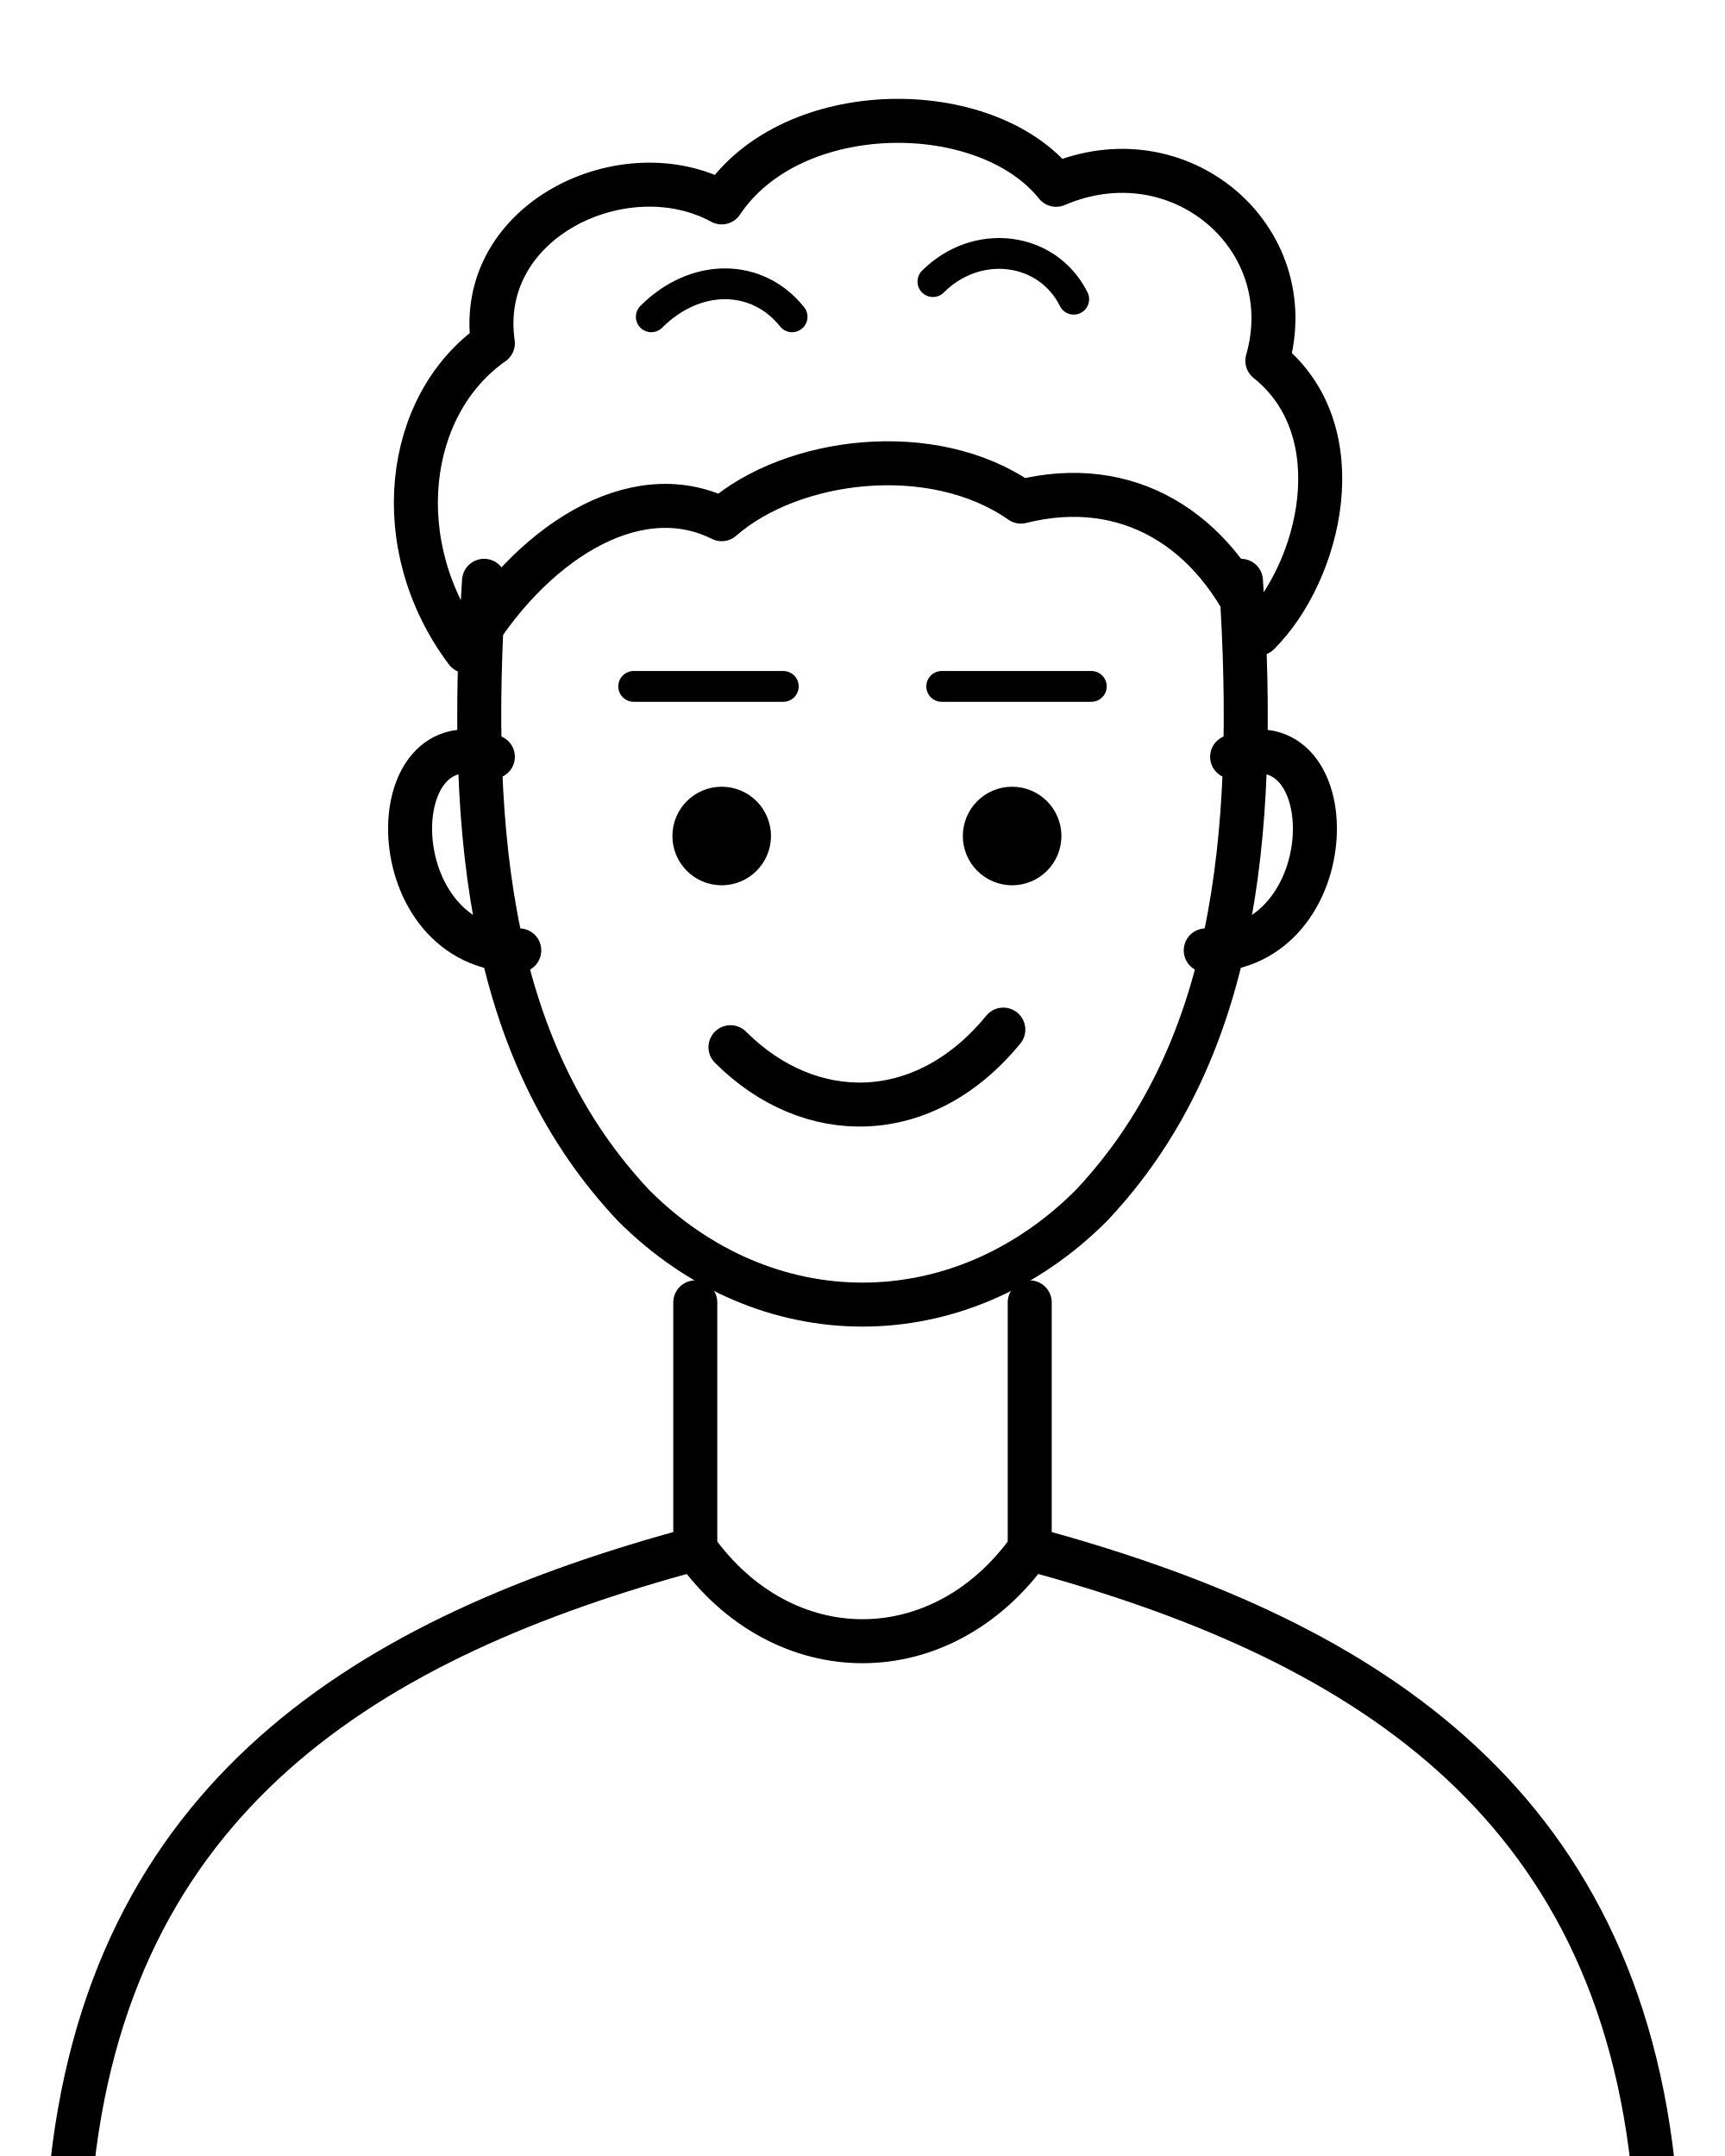
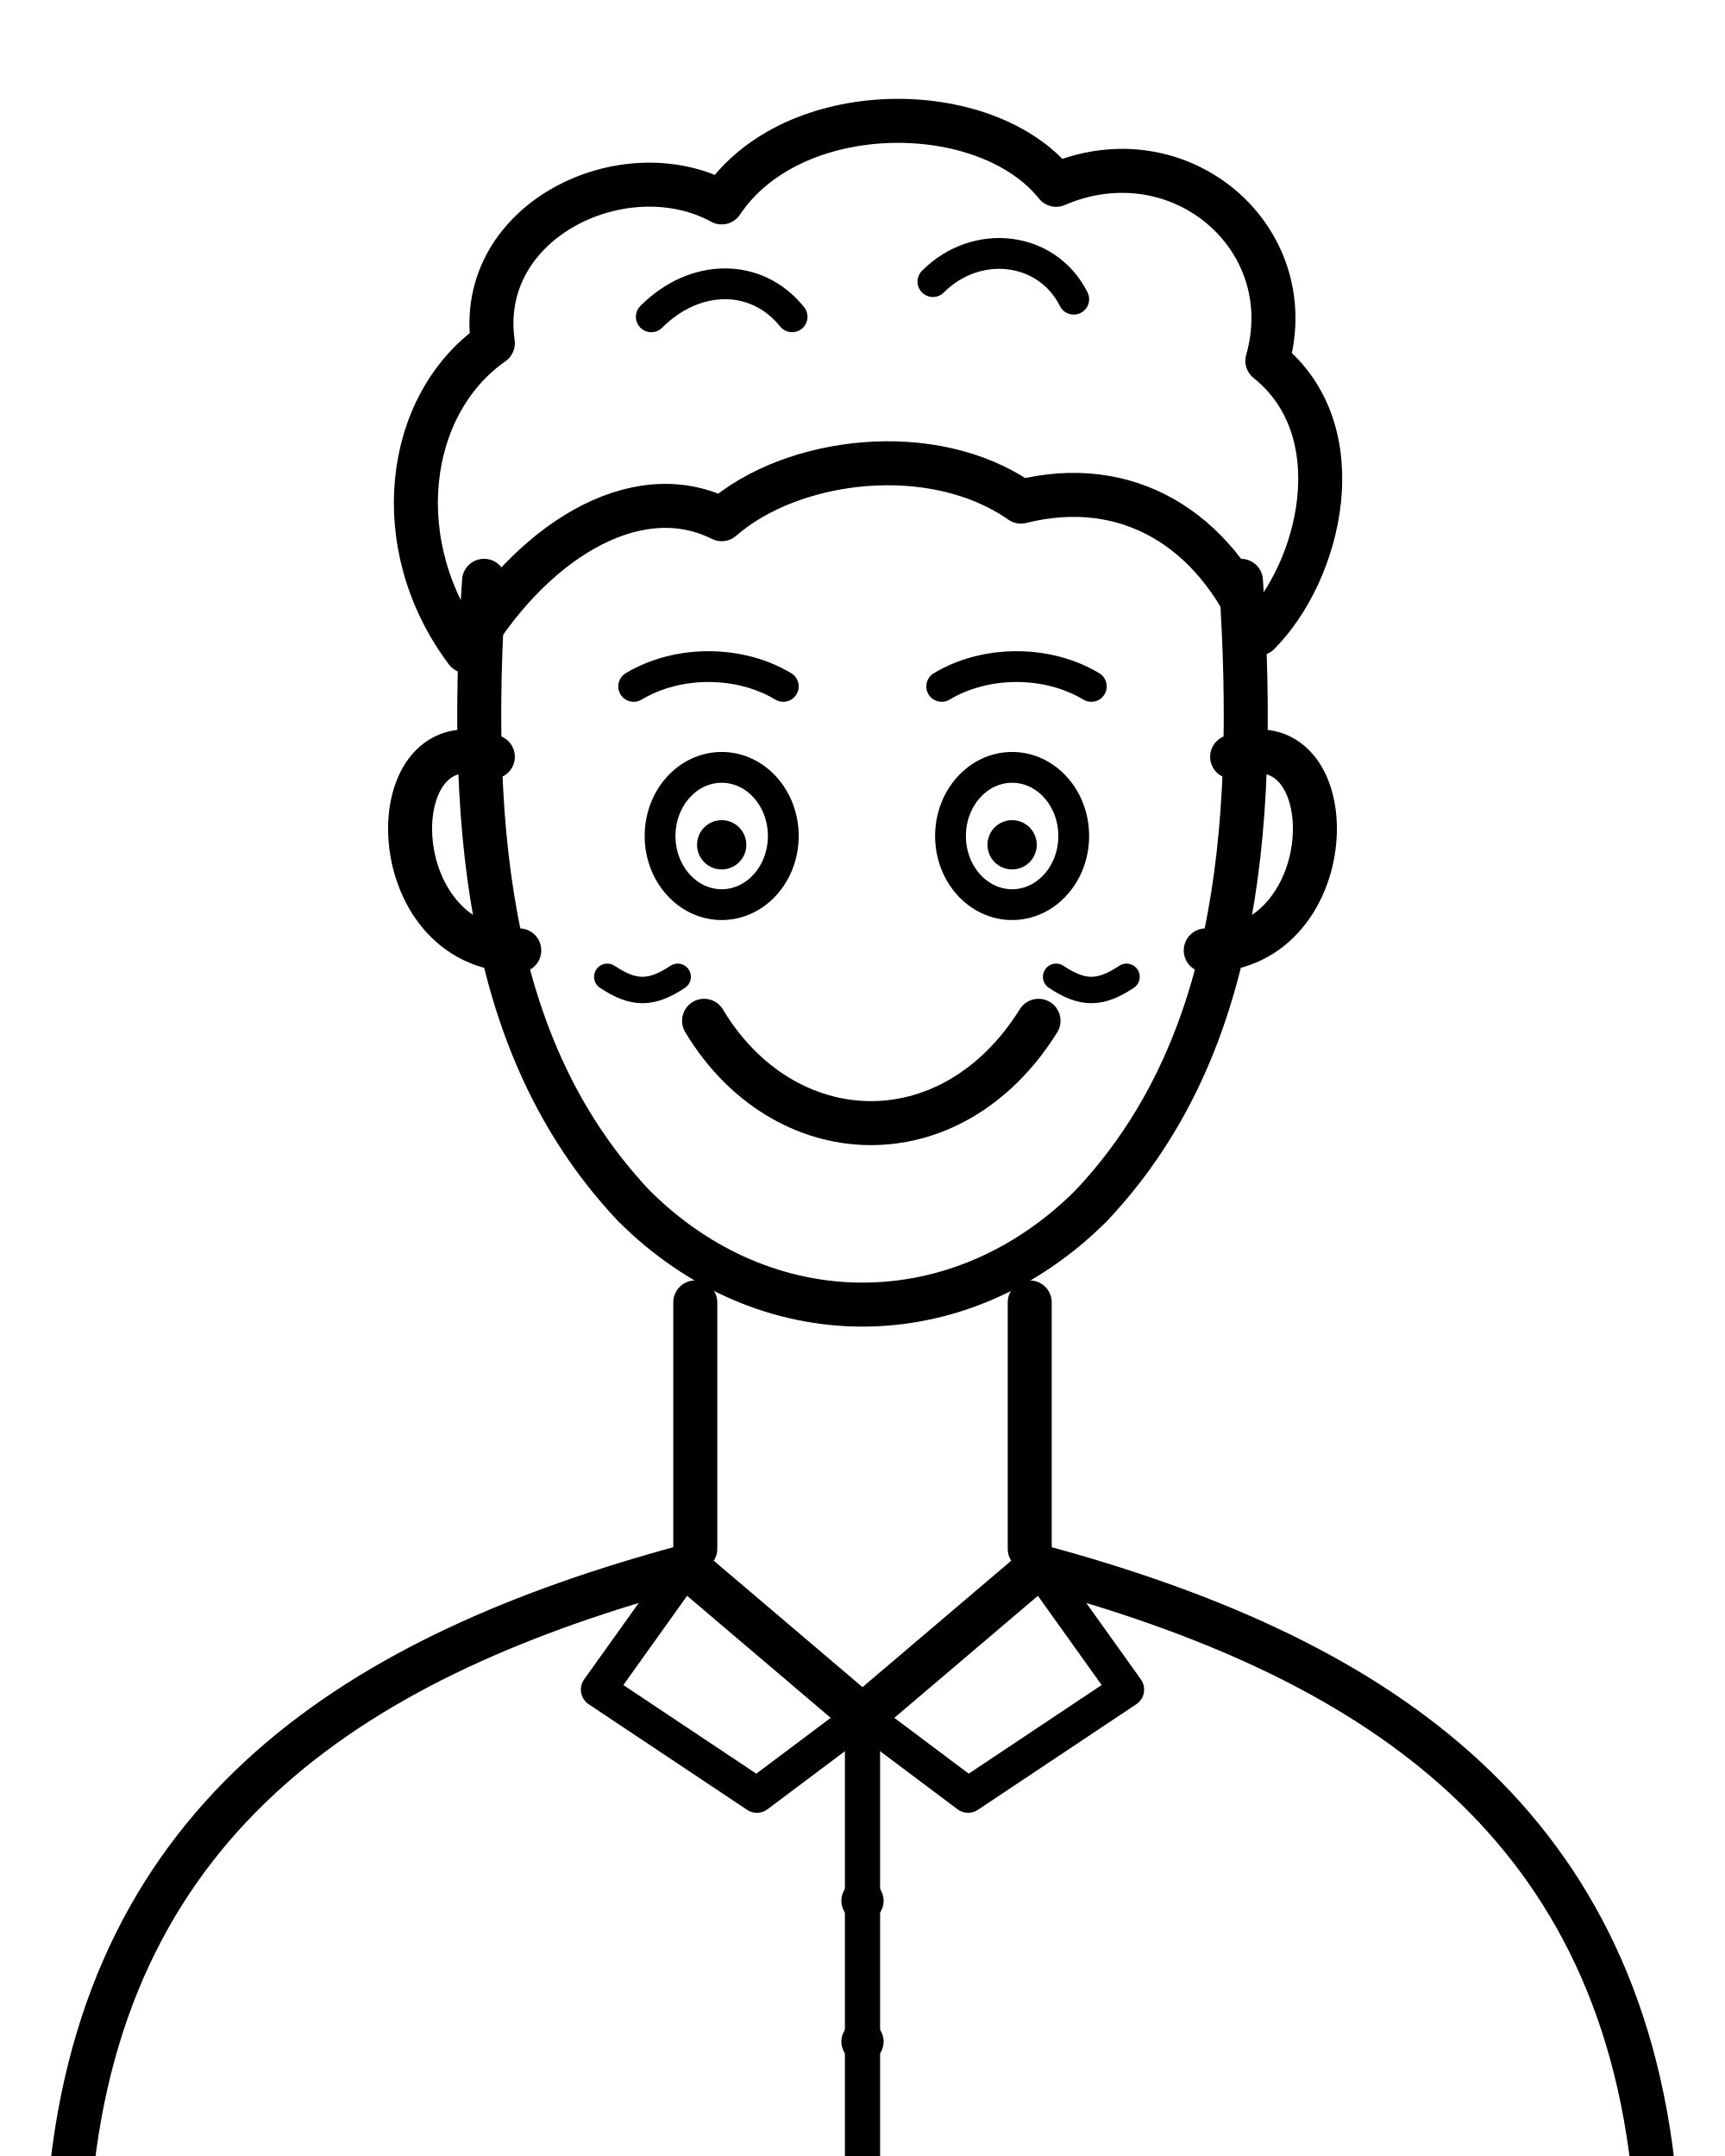
<svg xmlns="http://www.w3.org/2000/svg" viewBox="22 52 196 245" fill="none" stroke="currentColor" stroke-width="5" stroke-linecap="round" stroke-linejoin="round">
-   <path d="M30 300C34 256 64 238 101 228M139 228c37 10 67 28 71 72" />
-   <path d="M101 228c10 14 28 14 38 0" />
+   <path d="M30 300C34 258 63 240 100 230l20 17 20-17c37 10 66 28 70 70" />
+   <path d="M100 230l-10 14 18 12 12-9M140 230l10 14-18 12-12-9" stroke-width="4" />
+   <path d="M120 247v50" stroke-width="4" />
+   <circle cx="120" cy="268" r="2.4" fill="currentColor" stroke="none" />
+   <circle cx="120" cy="284" r="2.4" fill="currentColor" stroke="none" />
  <path d="M101 200v28M139 200v28" />
  <path d="M78 138c-13-5-13 22 3 22M162 138c13-5 13 22-3 22" />
  <path d="M77 118c-2 30 1 54 17 71 15 15 37 15 52 0 16-17 19-41 17-71" />
  <path d="M75 126c-9-12-7-28 3-35-2-14 15-22 26-16 8-12 30-12 38-2 14-6 28 6 24 20 10 8 6 24-1 31-5-12-15-18-27-15-10-7-26-5-34 2-10-5-22 3-29 15z" />
  <path d="M96 88c5-5 12-5 16 0M128 84c5-5 13-4 16 2" stroke-width="3.5" />
-   <path d="M94 130h17M129 130h17" stroke-width="3.5" />
-   <circle cx="104" cy="147" r="5.6" fill="currentColor" stroke="none" />
-   <circle cx="137" cy="147" r="5.6" fill="currentColor" stroke="none" />
-   <path d="M105 171c9 9 22 9 31-2" />
+   <path d="M94 130c5-3 12-3 17 0M129 130c5-3 12-3 17 0" stroke-width="3.5" />
+   <ellipse cx="104" cy="147" rx="7" ry="7.8" stroke-width="3.5" />
+   <ellipse cx="137" cy="147" rx="7" ry="7.8" stroke-width="3.5" />
+   <circle cx="104" cy="148" r="2.8" fill="currentColor" stroke="none" />
+   <circle cx="137" cy="148" r="2.8" fill="currentColor" stroke="none" />
+   <path d="M102 168c9 15 28 16 38 0" />
+   <path d="M91 163c3 2 5 2 8 0M142 163c3 2 5 2 8 0" stroke-width="3" />
</svg>
